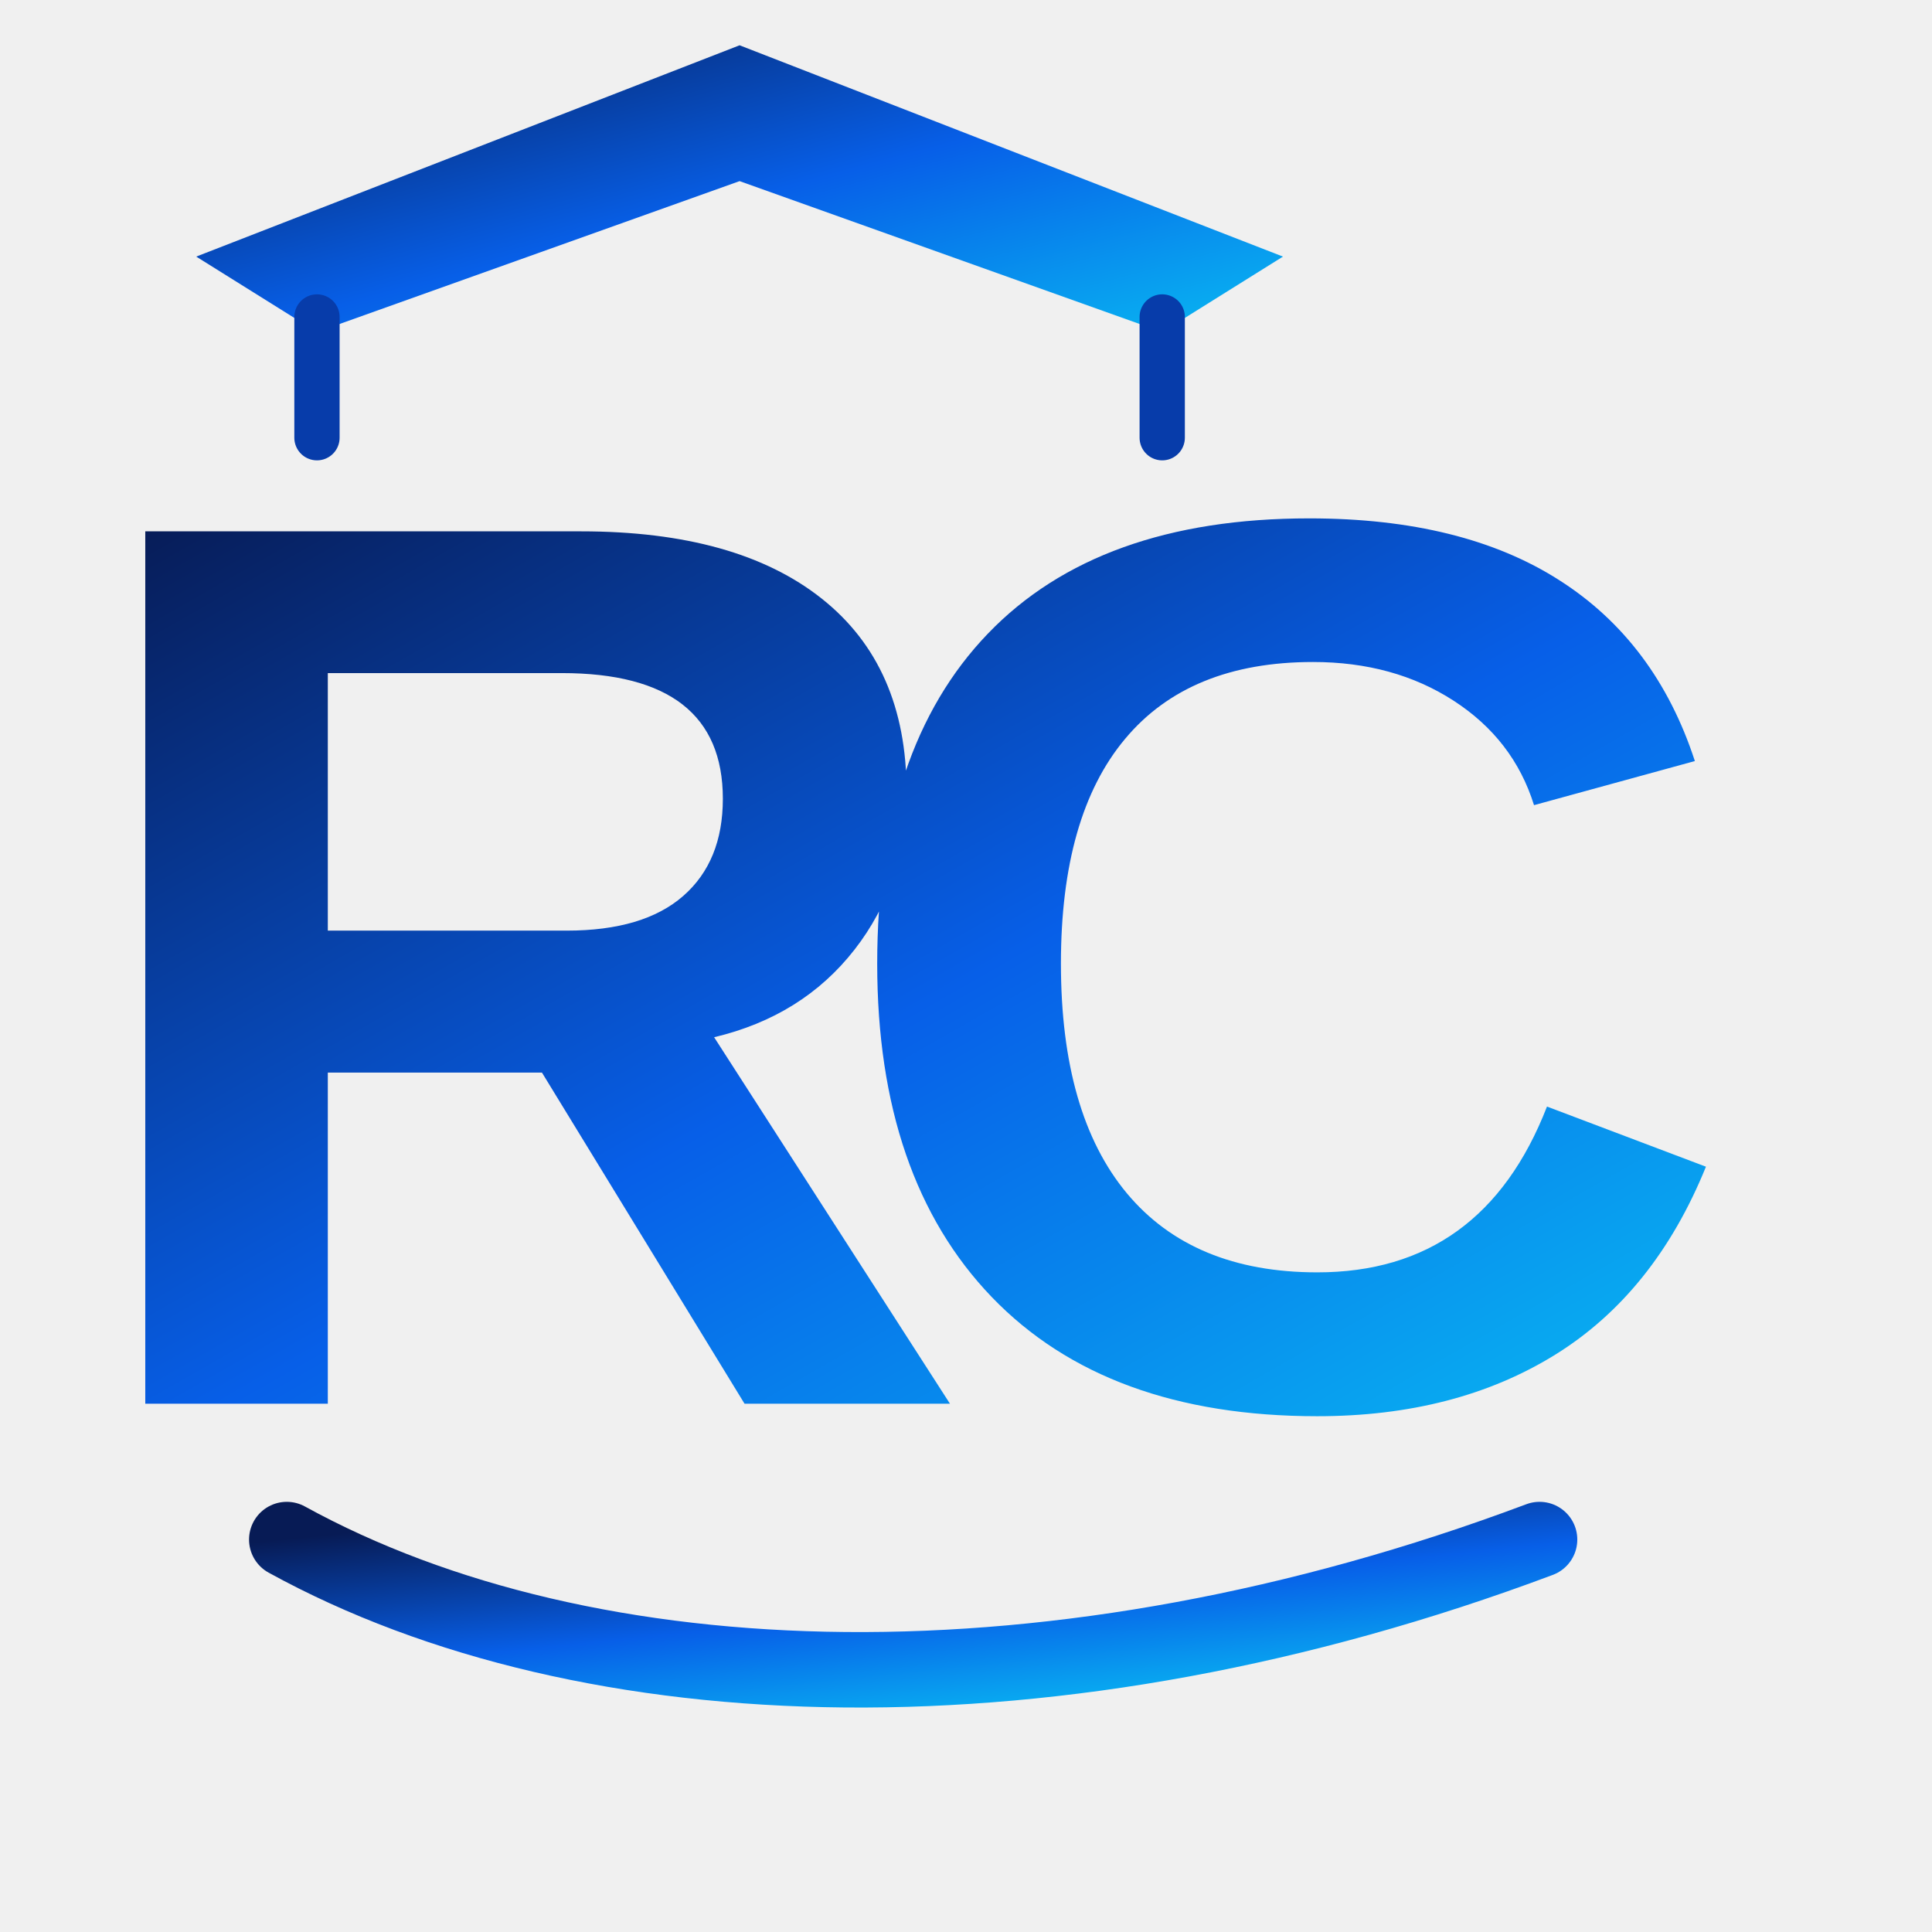
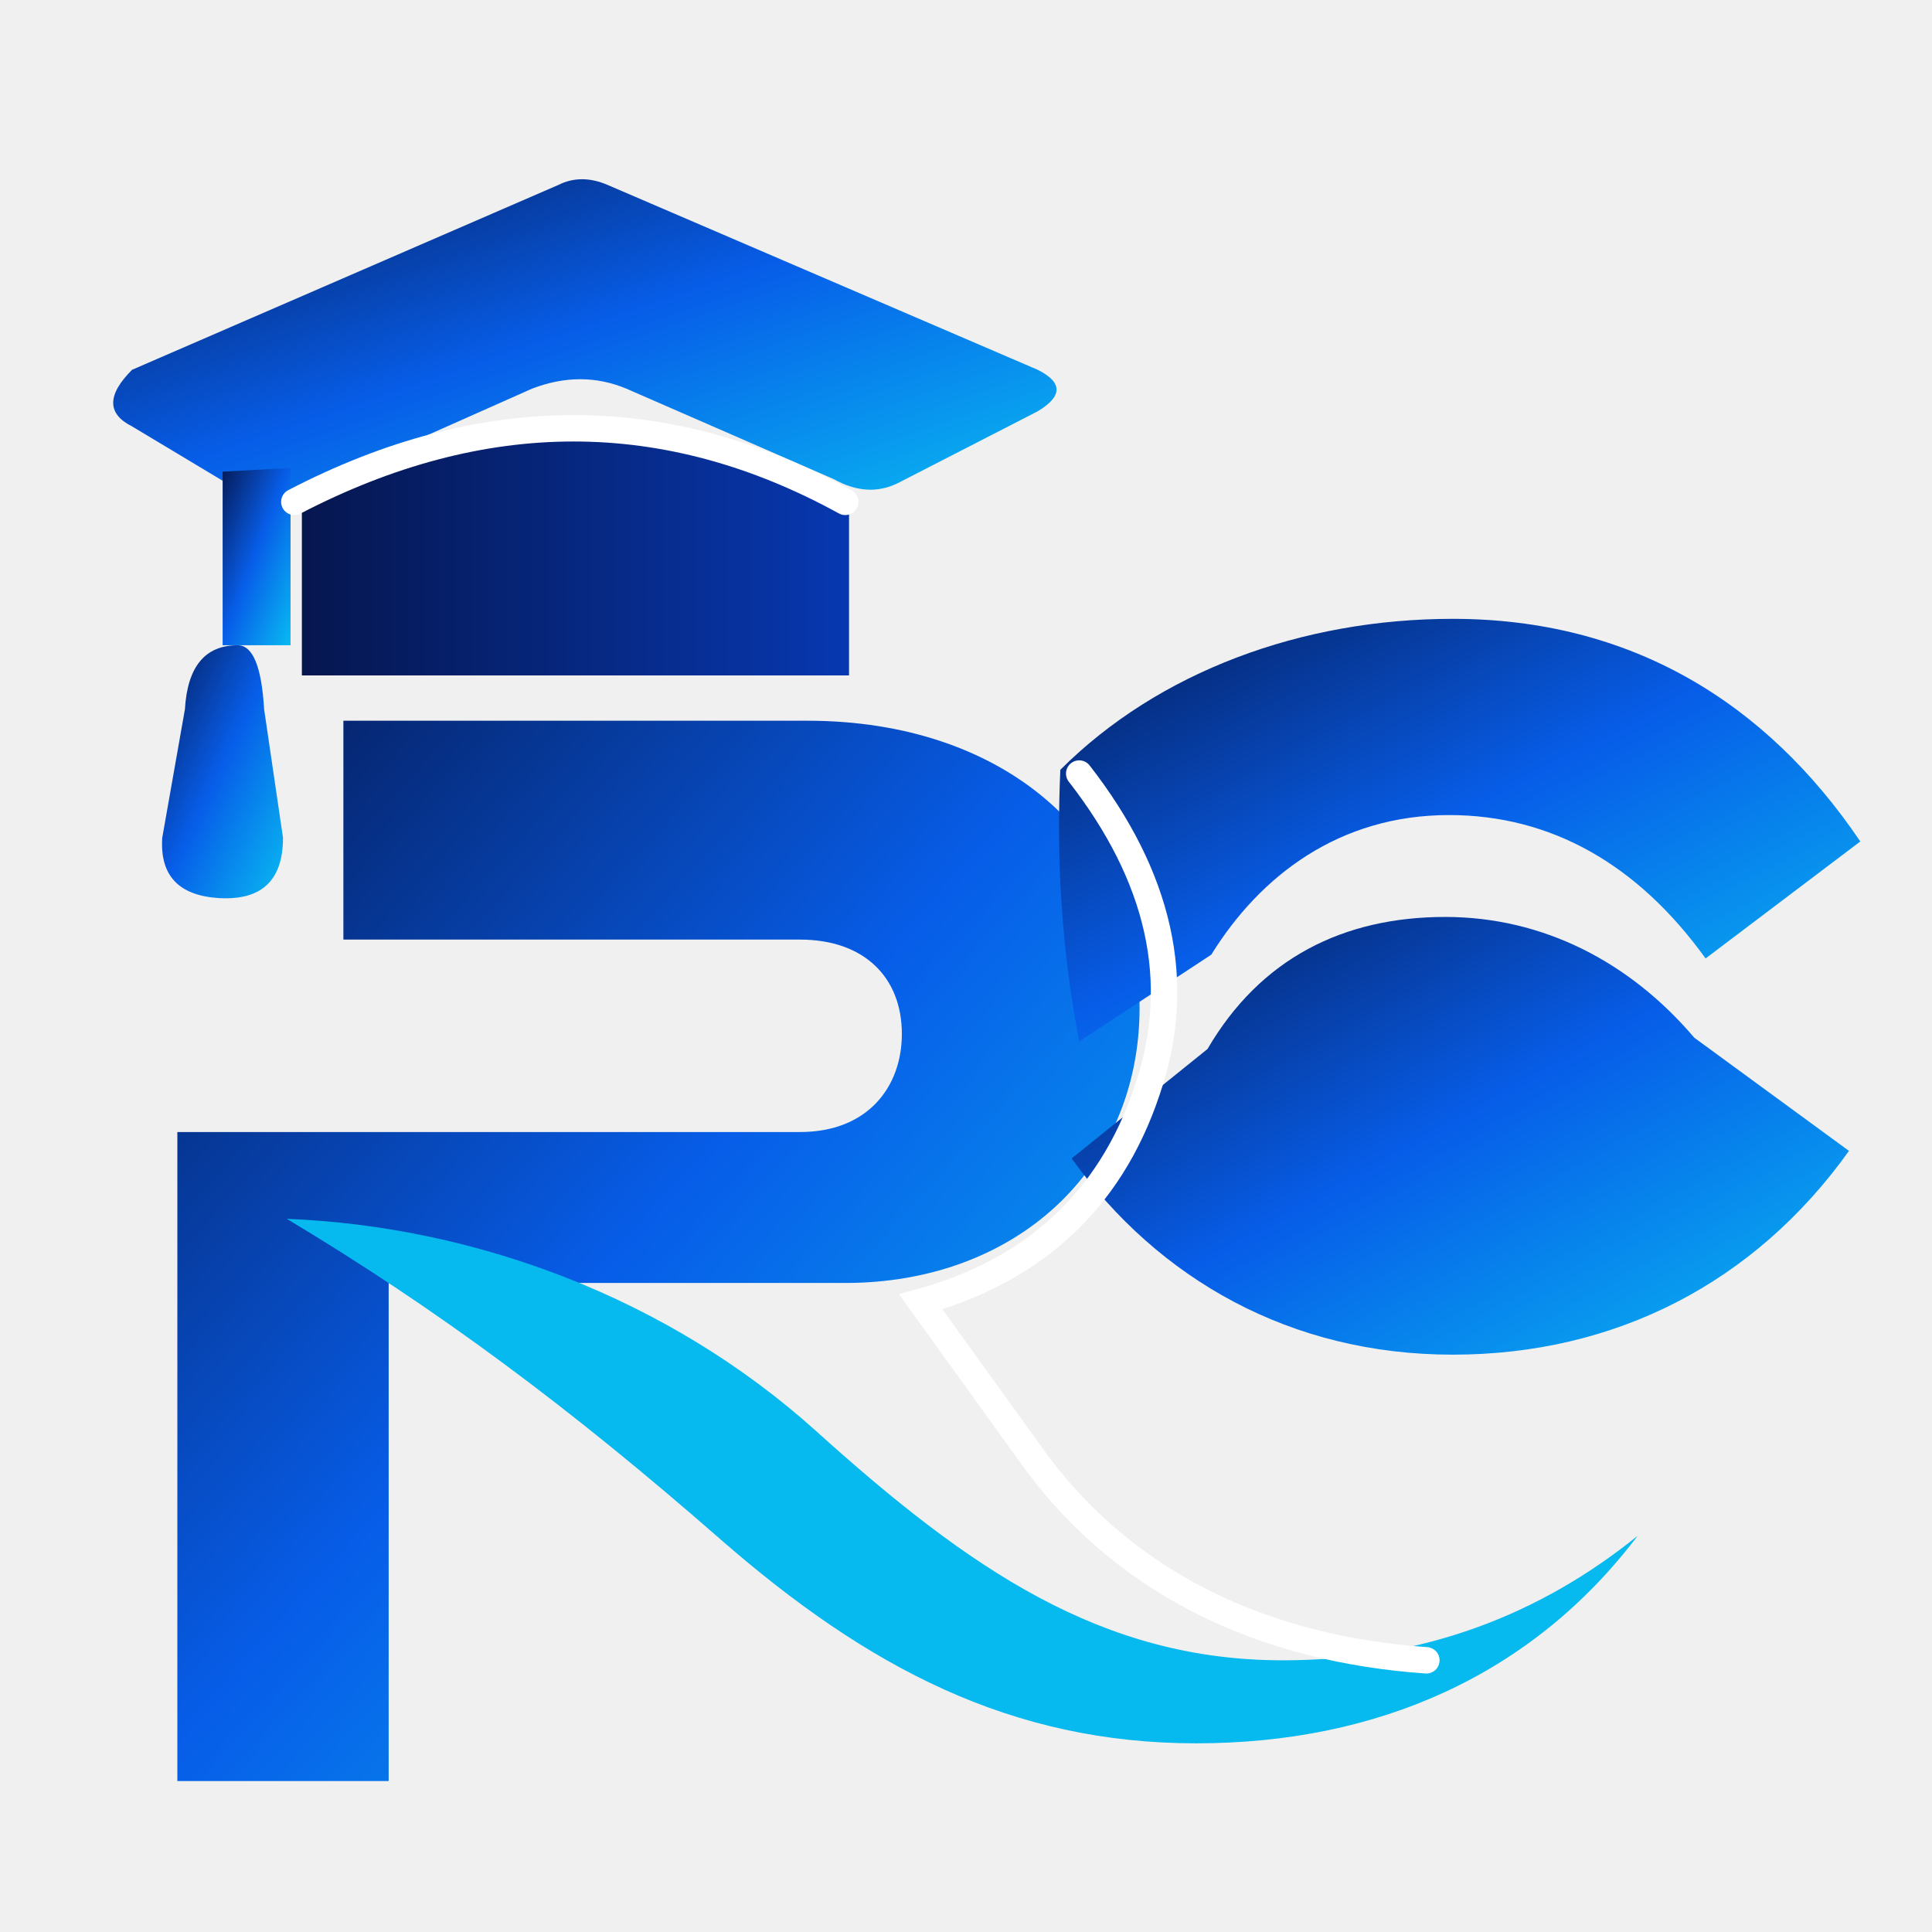
- <svg xmlns="http://www.w3.org/2000/svg" viewBox="0 0 128 128" role="img" aria-labelledby="title">
+ <svg xmlns="http://www.w3.org/2000/svg" viewBox="0 0 512 512" role="img" aria-labelledby="title">
  <defs>
    <linearGradient id="blue" x1="0" y1="0" x2="1" y2="1">
-       <stop offset="0" stop-color="#071b55" />
-       <stop offset=".52" stop-color="#075fe8" />
-       <stop offset="1" stop-color="#08b9f2" />
+       <stop offset="0" stop-color="#061b59" />
+       <stop offset=".48" stop-color="#075de8" />
+       <stop offset="1" stop-color="#08baf2" />
+     </linearGradient>
+     <linearGradient id="shade" x1="0" y1="0" x2="1" y2="0">
+       <stop offset="0" stop-color="#06164f" />
+       <stop offset="1" stop-color="#0738b0" />
    </linearGradient>
  </defs>
-   <path d="M13 17 49 3 85 17 77 22 49 12 21 22Z" fill="url(#blue)" />
-   <path d="M21 21v8m56-8v8" stroke="#073caa" stroke-width="3" stroke-linecap="round" />
-   <text x="4" y="93" font-family="Arial,Helvetica,sans-serif" font-size="84" font-weight="900" letter-spacing="-10" fill="url(#blue)">RC</text>
-   <path d="M19 102c20 11 51 12 83 0" fill="none" stroke="url(#blue)" stroke-width="5" stroke-linecap="round" />
+   <g fill="url(#blue)">
+     <path d="M35 98 148 49Q154 46 161 49L275 98Q285 103 275 109L238 128Q230 132 221 127L166 103Q154 98 141 103L78 131Q72 134 65 131L35 113Q25 108 35 98Z" />
+     <path d="M59 125 59 171 77 171 77 124Z" />
+     <path d="M63 171Q50 171 49 188L43 222Q42 237 58 238Q75 239 75 222L70 188Q69 171 63 171Z" />
+     <path d="M80 132Q153 91 225 132L225 179 80 179Z" fill="url(#shade)" />
+     <path d="M93 177H252C302 177 337 207 337 249C337 290 306 319 265 322L298 365C315 389 344 407 382 411C422 415 453 402 480 377L449 354C429 373 407 382 383 382C345 382 318 358 318 326C318 294 344 272 381 272C403 272 424 281 441 298L472 271C446 239 414 221 377 221C342 221 315 235 294 257C280 214 245 192 200 192H93Z" opacity="0" />
+     <path d="M91 191H214C266 191 302 222 302 267C302 310 269 340 224 340H103V472H47V300H212C230 300 239 288 239 274C239 259 229 249 212 249H91Z" />
+     <path d="M281 204C307 178 345 164 385 164C432 164 468 186 493 223L452 254C434 229 411 216 384 216C355 216 334 232 321 253L286 276C281 250 280 226 281 204Z" />
+     <path d="M320 278C334 254 356 243 383 243C409 243 432 255 449 275L490 305C465 340 428 359 385 359C342 359 307 339 284 307L320 278Z" />
+     <path d="M76 323C126 325 177 344 216 379C257 416 292 440 340 440C377 440 408 428 434 407C406 444 365 462 317 462C268 462 230 442 191 408C151 373 116 347 76 323Z" fill="#06b9ee" />
+   </g>
+   <path d="M78 133Q153 94 224 133" fill="none" stroke="#fff" stroke-width="7" stroke-linecap="round" />
+   <path d="M286 205C307 232 314 260 304 289C294 319 273 337 244 345L275 388C299 420 335 437 378 440" fill="none" stroke="#fff" stroke-width="7" stroke-linecap="round" />
</svg>
